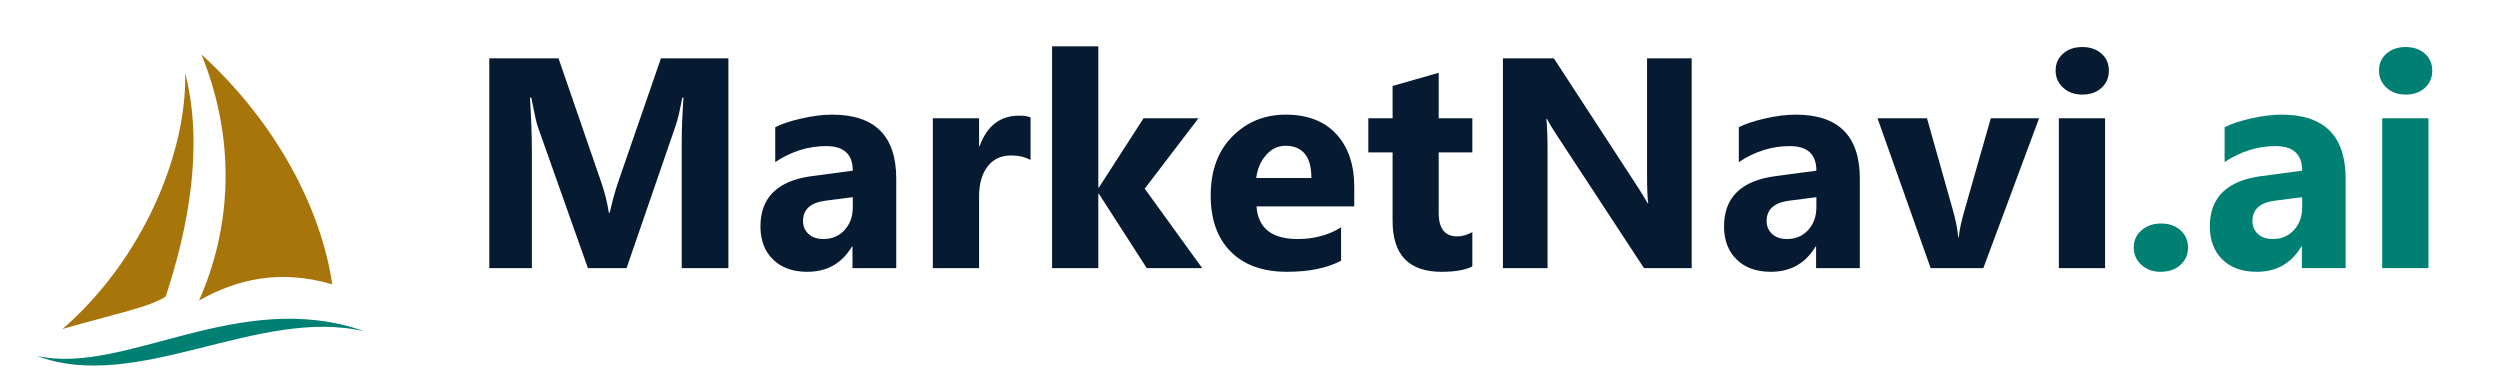
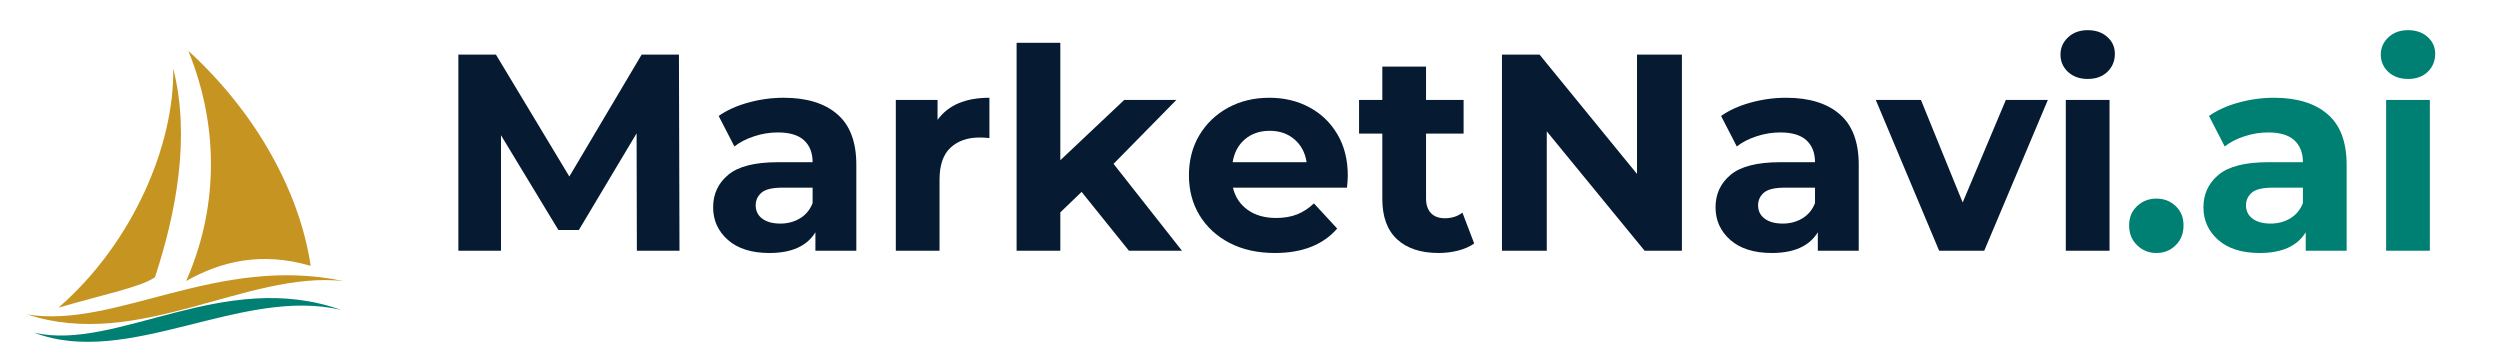
- <svg xmlns="http://www.w3.org/2000/svg" width="317" height="48" viewBox="0 0 317 48" role="img" aria-label="horizontal-light">
+ <svg xmlns="http://www.w3.org/2000/svg" width="339" height="48" viewBox="0 0 339 48" role="img" aria-label="horizontal-light">
  <g transform="translate(0 0) scale(.103)">
-     <path fill="#A8750B" d="M228 90 C230 190 175 320 77 405 C139 387 185 378 204 365 C232 280 251 180 228 90 Z M248 67 C339 150 395 255 409 350 C344 331 291 344 245 370 C285 280 291 173 248 67 Z" />
+     <path fill="#C69420" d="M228 90 C230 190 175 320 77 405 C139 387 185 378 204 365 C232 280 251 180 228 90 Z M248 67 C339 150 395 255 409 350 C344 331 291 344 245 370 C285 280 291 173 248 67 Z" />
+     <path fill="#C69420" d="M36 414 C152 433 286 335 452 370 C325 356 182 462 36 414 Z" />
    <path fill="#007F73" d="M45 438 C153 463 295 353 449 408 C318 377 169 485 45 438 Z" />
  </g>
  <g transform="translate(59 34) scale(1)">
    <g transform="translate(0 -150)">
-       <path fill="#061A32" transform="translate(0 150)" d="M33.361 0L27.442 0L27.442 -15.92Q27.442 -18.499 27.665 -21.616L27.517 -21.616Q27.053 -19.167 26.682 -18.091L20.447 0L15.549 0L9.203 -17.905Q8.943 -18.629 8.368 -21.616L8.201 -21.616Q8.442 -17.683 8.442 -14.714L8.442 0L3.043 0L3.043 -26.607L11.819 -26.607L17.256 -10.836Q17.905 -8.943 18.202 -7.032L18.313 -7.032Q18.814 -9.24 19.371 -10.873L24.808 -26.607L33.361 -26.607L33.361 0Z" />
-       <path fill="#061A32" transform="translate(36.3672 150)" d="M18.276 0L12.729 0L12.729 -2.728L12.654 -2.728Q10.743 0.464 6.995 0.464Q4.23 0.464 2.644 -1.104Q1.058 -2.672 1.058 -5.288Q1.058 -10.817 7.607 -11.671L12.766 -12.357Q12.766 -15.475 9.389 -15.475Q5.993 -15.475 2.932 -13.452L2.932 -17.868Q4.156 -18.499 6.281 -18.981Q8.405 -19.464 10.149 -19.464Q18.276 -19.464 18.276 -11.355L18.276 0ZM12.766 -7.719L12.766 -8.999L9.314 -8.554Q6.457 -8.183 6.457 -5.975Q6.457 -4.973 7.153 -4.333Q7.849 -3.692 9.036 -3.692Q10.688 -3.692 11.727 -4.833Q12.766 -5.975 12.766 -7.719Z" />
-       <path fill="#061A32" transform="translate(56.8145 150)" d="M14.862 -13.712Q13.805 -14.287 12.395 -14.287Q10.483 -14.287 9.407 -12.886Q8.331 -11.485 8.331 -9.073L8.331 0L2.468 0L2.468 -19L8.331 -19L8.331 -15.475L8.405 -15.475Q9.797 -19.334 13.415 -19.334Q14.343 -19.334 14.862 -19.111L14.862 -13.712Z" />
-       <path fill="#061A32" transform="translate(71.9365 150)" d="M21.505 0L14.473 0L8.405 -9.426L8.331 -9.426L8.331 0L2.468 0L2.468 -28.129L8.331 -28.129L8.331 -10.224L8.405 -10.224L14.064 -19L21.022 -19L14.213 -10.075L21.505 0Z" />
-       <path fill="#061A32" transform="translate(93.1816 150)" d="M19.538 -7.83L7.144 -7.83Q7.44 -3.692 12.357 -3.692Q15.493 -3.692 17.868 -5.177L17.868 -0.946Q15.233 0.464 11.021 0.464Q6.42 0.464 3.878 -2.087Q1.336 -4.639 1.336 -9.203Q1.336 -13.935 4.082 -16.699Q6.828 -19.464 10.836 -19.464Q14.992 -19.464 17.265 -16.996Q19.538 -14.528 19.538 -10.298L19.538 -7.83ZM14.102 -11.43Q14.102 -15.512 10.799 -15.512Q9.389 -15.512 8.359 -14.343Q7.329 -13.174 7.106 -11.43L14.102 -11.43Z" />
-       <path fill="#061A32" transform="translate(113.74 150)" d="M13.953 -0.223Q12.654 0.464 10.038 0.464Q3.841 0.464 3.841 -5.975L3.841 -14.677L0.761 -14.677L0.761 -19L3.841 -19L3.841 -23.101L9.686 -24.771L9.686 -19L13.953 -19L13.953 -14.677L9.686 -14.677L9.686 -6.995Q9.686 -4.026 12.042 -4.026Q12.97 -4.026 13.953 -4.564L13.953 -0.223Z" />
-       <path fill="#061A32" transform="translate(128.528 150)" d="M26.979 0L20.93 0L9.964 -16.718Q8.999 -18.184 8.628 -18.926L8.554 -18.926Q8.702 -17.516 8.702 -14.621L8.702 0L3.043 0L3.043 -26.607L9.5 -26.607L20.058 -10.409Q20.781 -9.314 21.394 -8.238L21.468 -8.238Q21.319 -9.166 21.319 -11.894L21.319 -26.607L26.979 -26.607L26.979 0Z" />
-       <path fill="#061A32" transform="translate(158.55 150)" d="M18.276 0L12.729 0L12.729 -2.728L12.654 -2.728Q10.743 0.464 6.995 0.464Q4.23 0.464 2.644 -1.104Q1.058 -2.672 1.058 -5.288Q1.058 -10.817 7.607 -11.671L12.766 -12.357Q12.766 -15.475 9.389 -15.475Q5.993 -15.475 2.932 -13.452L2.932 -17.868Q4.156 -18.499 6.281 -18.981Q8.405 -19.464 10.149 -19.464Q18.276 -19.464 18.276 -11.355L18.276 0ZM12.766 -7.719L12.766 -8.999L9.314 -8.554Q6.457 -8.183 6.457 -5.975Q6.457 -4.973 7.153 -4.333Q7.849 -3.692 9.036 -3.692Q10.688 -3.692 11.727 -4.833Q12.766 -5.975 12.766 -7.719Z" />
-       <path fill="#061A32" transform="translate(178.997 150)" d="M20.559 -19L13.489 0L6.81 0L0.074 -19L6.346 -19L9.648 -7.292Q10.205 -5.307 10.298 -3.915L10.372 -3.915Q10.502 -5.232 11.059 -7.181L14.436 -19L20.559 -19Z" />
-       <path fill="#061A32" transform="translate(199.593 150)" d="M5.437 -22.006Q3.952 -22.006 3.006 -22.887Q2.06 -23.769 2.06 -25.049Q2.06 -26.366 3.006 -27.201Q3.952 -28.036 5.437 -28.036Q6.939 -28.036 7.876 -27.201Q8.813 -26.366 8.813 -25.049Q8.813 -23.713 7.876 -22.859Q6.939 -22.006 5.437 -22.006ZM8.331 0L2.468 0L2.468 -19L8.331 -19L8.331 0Z" />
+       <path fill="#061A32" transform="translate(0 150)" d="M3.154 0L3.154 -26.598L8.248 -26.598L18.202 -10.066L28.008 -26.598L33.064 -26.598L33.139 0L27.359 0L27.322 -15.92L19.492 -2.811L16.718 -2.811L8.934 -15.66L8.934 0L3.154 0Z" />
+       <path fill="#061A32" transform="translate(36.2901 150)" d="M15.28 0L15.28 -2.505Q13.563 0.306 9.045 0.306Q5.437 0.306 3.423 -1.457Q1.41 -3.229 1.41 -5.891Q1.41 -8.591 3.46 -10.298Q5.511 -12.005 10.187 -12.005L14.899 -12.005Q14.899 -13.907 13.74 -14.974Q12.58 -16.041 10.187 -16.041Q8.554 -16.041 6.977 -15.521Q5.399 -15.011 4.295 -14.139L2.162 -18.276Q3.841 -19.455 6.197 -20.095Q8.554 -20.744 10.984 -20.744Q15.66 -20.744 18.239 -18.518Q20.828 -16.3 20.828 -11.662L20.828 0L15.28 0ZM14.899 -6.457L14.899 -8.554L10.827 -8.554Q8.739 -8.554 7.96 -7.867Q7.181 -7.181 7.181 -6.16Q7.181 -5.019 8.071 -4.351Q8.971 -3.683 10.53 -3.683Q12.005 -3.683 13.183 -4.388Q14.361 -5.093 14.899 -6.457Z" />
+       <path fill="#061A32" transform="translate(59.7362 150)" d="M2.737 0L2.737 -20.447L8.396 -20.447L8.396 -17.748Q10.567 -20.744 15.428 -20.744L15.428 -15.28Q14.667 -15.354 14.102 -15.354Q11.625 -15.354 10.14 -13.962Q8.665 -12.58 8.665 -9.648L8.665 0L2.737 0Z" />
+       <path fill="#061A32" transform="translate(76.1142 150)" d="M2.737 0L2.737 -28.194L8.665 -28.194L8.665 -12.274L17.33 -20.447L24.399 -20.447L15.883 -11.782L25.16 0L17.97 0L11.55 -7.979L8.665 -5.205L8.665 0L2.737 0Z" />
+       <path fill="#061A32" transform="translate(101.004 150)" d="M12.886 0.306Q9.352 0.306 6.726 -1.058Q4.101 -2.431 2.653 -4.806Q1.215 -7.181 1.215 -10.224Q1.215 -13.304 2.635 -15.679Q4.063 -18.054 6.531 -19.399Q9.008 -20.744 12.125 -20.744Q15.122 -20.744 17.534 -19.455Q19.946 -18.165 21.347 -15.79Q22.757 -13.415 22.757 -10.149Q22.757 -9.806 22.72 -9.37Q22.683 -8.934 22.646 -8.554L7.181 -8.554Q7.635 -6.652 9.175 -5.548Q10.715 -4.444 13.035 -4.444Q14.667 -4.444 15.901 -4.936Q17.135 -5.437 18.165 -6.42L21.319 -3.006Q18.434 0.306 12.886 0.306ZM7.144 -12.005L17.172 -12.005Q16.875 -13.944 15.521 -15.104Q14.176 -16.263 12.163 -16.263Q10.149 -16.263 8.795 -15.104Q7.45 -13.944 7.144 -12.005Z" />
+       <path fill="#061A32" transform="translate(124.982 150)" d="M11.096 0.306Q7.487 0.306 5.474 -1.54Q3.46 -3.386 3.46 -7.032L3.46 -15.883L0.306 -15.883L0.306 -20.447L3.46 -20.447L3.46 -24.965L9.389 -24.965L9.389 -20.447L14.482 -20.447L14.482 -15.883L9.389 -15.883L9.389 -7.106Q9.389 -5.817 10.047 -5.112Q10.715 -4.407 11.931 -4.407Q13.341 -4.407 14.324 -5.167L15.92 -0.983Q15.011 -0.343 13.73 -0.019Q12.459 0.306 11.096 0.306Z" />
+       <path fill="#061A32" transform="translate(141.512 150)" d="M3.154 0L3.154 -26.598L8.248 -26.598L21.468 -10.409L21.468 -26.598L27.554 -26.598L27.554 0L22.498 0L9.231 -16.189L9.231 0L3.154 0Z" />
+       <path fill="#061A32" transform="translate(172.216 150)" d="M15.28 0L15.28 -2.505Q13.563 0.306 9.045 0.306Q5.437 0.306 3.423 -1.457Q1.41 -3.229 1.41 -5.891Q1.41 -8.591 3.46 -10.298Q5.511 -12.005 10.187 -12.005L14.899 -12.005Q14.899 -13.907 13.74 -14.974Q12.58 -16.041 10.187 -16.041Q8.554 -16.041 6.977 -15.521Q5.399 -15.011 4.295 -14.139L2.162 -18.276Q3.841 -19.455 6.197 -20.095Q8.554 -20.744 10.984 -20.744Q15.66 -20.744 18.239 -18.518Q20.828 -16.3 20.828 -11.662L20.828 0L15.28 0ZM14.899 -6.457L14.899 -8.554L10.827 -8.554Q8.739 -8.554 7.96 -7.867Q7.181 -7.181 7.181 -6.16Q7.181 -5.019 8.071 -4.351Q8.971 -3.683 10.53 -3.683Q12.005 -3.683 13.183 -4.388Q14.361 -5.093 14.899 -6.457Z" />
+       <path fill="#061A32" transform="translate(195.663 150)" d="M8.285 0L-0.306 -20.447L5.817 -20.447L11.476 -6.541L17.33 -20.447L23.026 -20.447L14.398 0L8.285 0Z" />
+       <path fill="#061A32" transform="translate(218.387 150)" d="M2.737 0L2.737 -20.447L8.665 -20.447L8.665 0L2.737 0ZM5.706 -23.295Q4.073 -23.295 3.043 -24.242Q2.013 -25.197 2.013 -26.598Q2.013 -27.971 3.043 -28.936Q4.073 -29.91 5.706 -29.91Q7.338 -29.91 8.359 -28.992Q9.389 -28.083 9.389 -26.709Q9.389 -25.234 8.377 -24.26Q7.375 -23.295 5.706 -23.295Z" />
    </g>
-     <g transform="translate(209.85 -150)">
-       <path fill="#007F73" transform="translate(0 150)" d="M5.084 0.464Q3.637 0.464 2.672 -0.427Q1.707 -1.317 1.707 -2.616Q1.707 -3.952 2.7 -4.806Q3.692 -5.659 5.177 -5.659Q6.68 -5.659 7.635 -4.796Q8.591 -3.934 8.591 -2.616Q8.591 -1.262 7.617 -0.399Q6.643 0.464 5.084 0.464Z" />
-       <path fill="#007F73" transform="translate(10.2979 150)" d="M18.276 0L12.729 0L12.729 -2.728L12.654 -2.728Q10.743 0.464 6.995 0.464Q4.23 0.464 2.644 -1.104Q1.058 -2.672 1.058 -5.288Q1.058 -10.817 7.607 -11.671L12.766 -12.357Q12.766 -15.475 9.389 -15.475Q5.993 -15.475 2.932 -13.452L2.932 -17.868Q4.156 -18.499 6.281 -18.981Q8.405 -19.464 10.149 -19.464Q18.276 -19.464 18.276 -11.355L18.276 0ZM12.766 -7.719L12.766 -8.999L9.314 -8.554Q6.457 -8.183 6.457 -5.975Q6.457 -4.973 7.153 -4.333Q7.849 -3.692 9.036 -3.692Q10.688 -3.692 11.727 -4.833Q12.766 -5.975 12.766 -7.719Z" />
-       <path fill="#007F73" transform="translate(30.7451 150)" d="M5.437 -22.006Q3.952 -22.006 3.006 -22.887Q2.06 -23.769 2.06 -25.049Q2.06 -26.366 3.006 -27.201Q3.952 -28.036 5.437 -28.036Q6.939 -28.036 7.876 -27.201Q8.813 -26.366 8.813 -25.049Q8.813 -23.713 7.876 -22.859Q6.939 -22.006 5.437 -22.006ZM8.331 0L2.468 0L2.468 -19L8.331 -19L8.331 0Z" />
+     <g transform="translate(228.42 -150)">
+       <path fill="#007F73" transform="translate(0 150)" d="M4.982 0.306Q3.46 0.306 2.375 -0.742Q1.29 -1.791 1.29 -3.423Q1.29 -5.056 2.375 -6.058Q3.46 -7.069 4.982 -7.069Q6.541 -7.069 7.598 -6.058Q8.665 -5.056 8.665 -3.423Q8.665 -1.791 7.598 -0.742Q6.541 0.306 4.982 0.306Z" />
+       <path fill="#007F73" transform="translate(9.95602 150)" d="M15.28 0L15.28 -2.505Q13.563 0.306 9.045 0.306Q5.437 0.306 3.423 -1.457Q1.41 -3.229 1.41 -5.891Q1.41 -8.591 3.46 -10.298Q5.511 -12.005 10.187 -12.005L14.899 -12.005Q14.899 -13.907 13.74 -14.974Q12.58 -16.041 10.187 -16.041Q8.554 -16.041 6.977 -15.521Q5.399 -15.011 4.295 -14.139L2.162 -18.276Q3.841 -19.455 6.197 -20.095Q8.554 -20.744 10.984 -20.744Q15.66 -20.744 18.239 -18.518Q20.828 -16.3 20.828 -11.662L20.828 0L15.28 0ZM14.899 -6.457L14.899 -8.554L10.827 -8.554Q8.739 -8.554 7.96 -7.867Q7.181 -7.181 7.181 -6.16Q7.181 -5.019 8.071 -4.351Q8.971 -3.683 10.53 -3.683Q12.005 -3.683 13.183 -4.388Q14.361 -5.093 14.899 -6.457Z" />
+       <path fill="#007F73" transform="translate(33.4021 150)" d="M2.737 0L2.737 -20.447L8.665 -20.447L8.665 0L2.737 0ZM5.706 -23.295Q4.073 -23.295 3.043 -24.242Q2.013 -25.197 2.013 -26.598Q2.013 -27.971 3.043 -28.936Q4.073 -29.91 5.706 -29.91Q7.338 -29.91 8.359 -28.992Q9.389 -28.083 9.389 -26.709Q9.389 -25.234 8.377 -24.26Q7.375 -23.295 5.706 -23.295Z" />
    </g>
  </g>
</svg>
